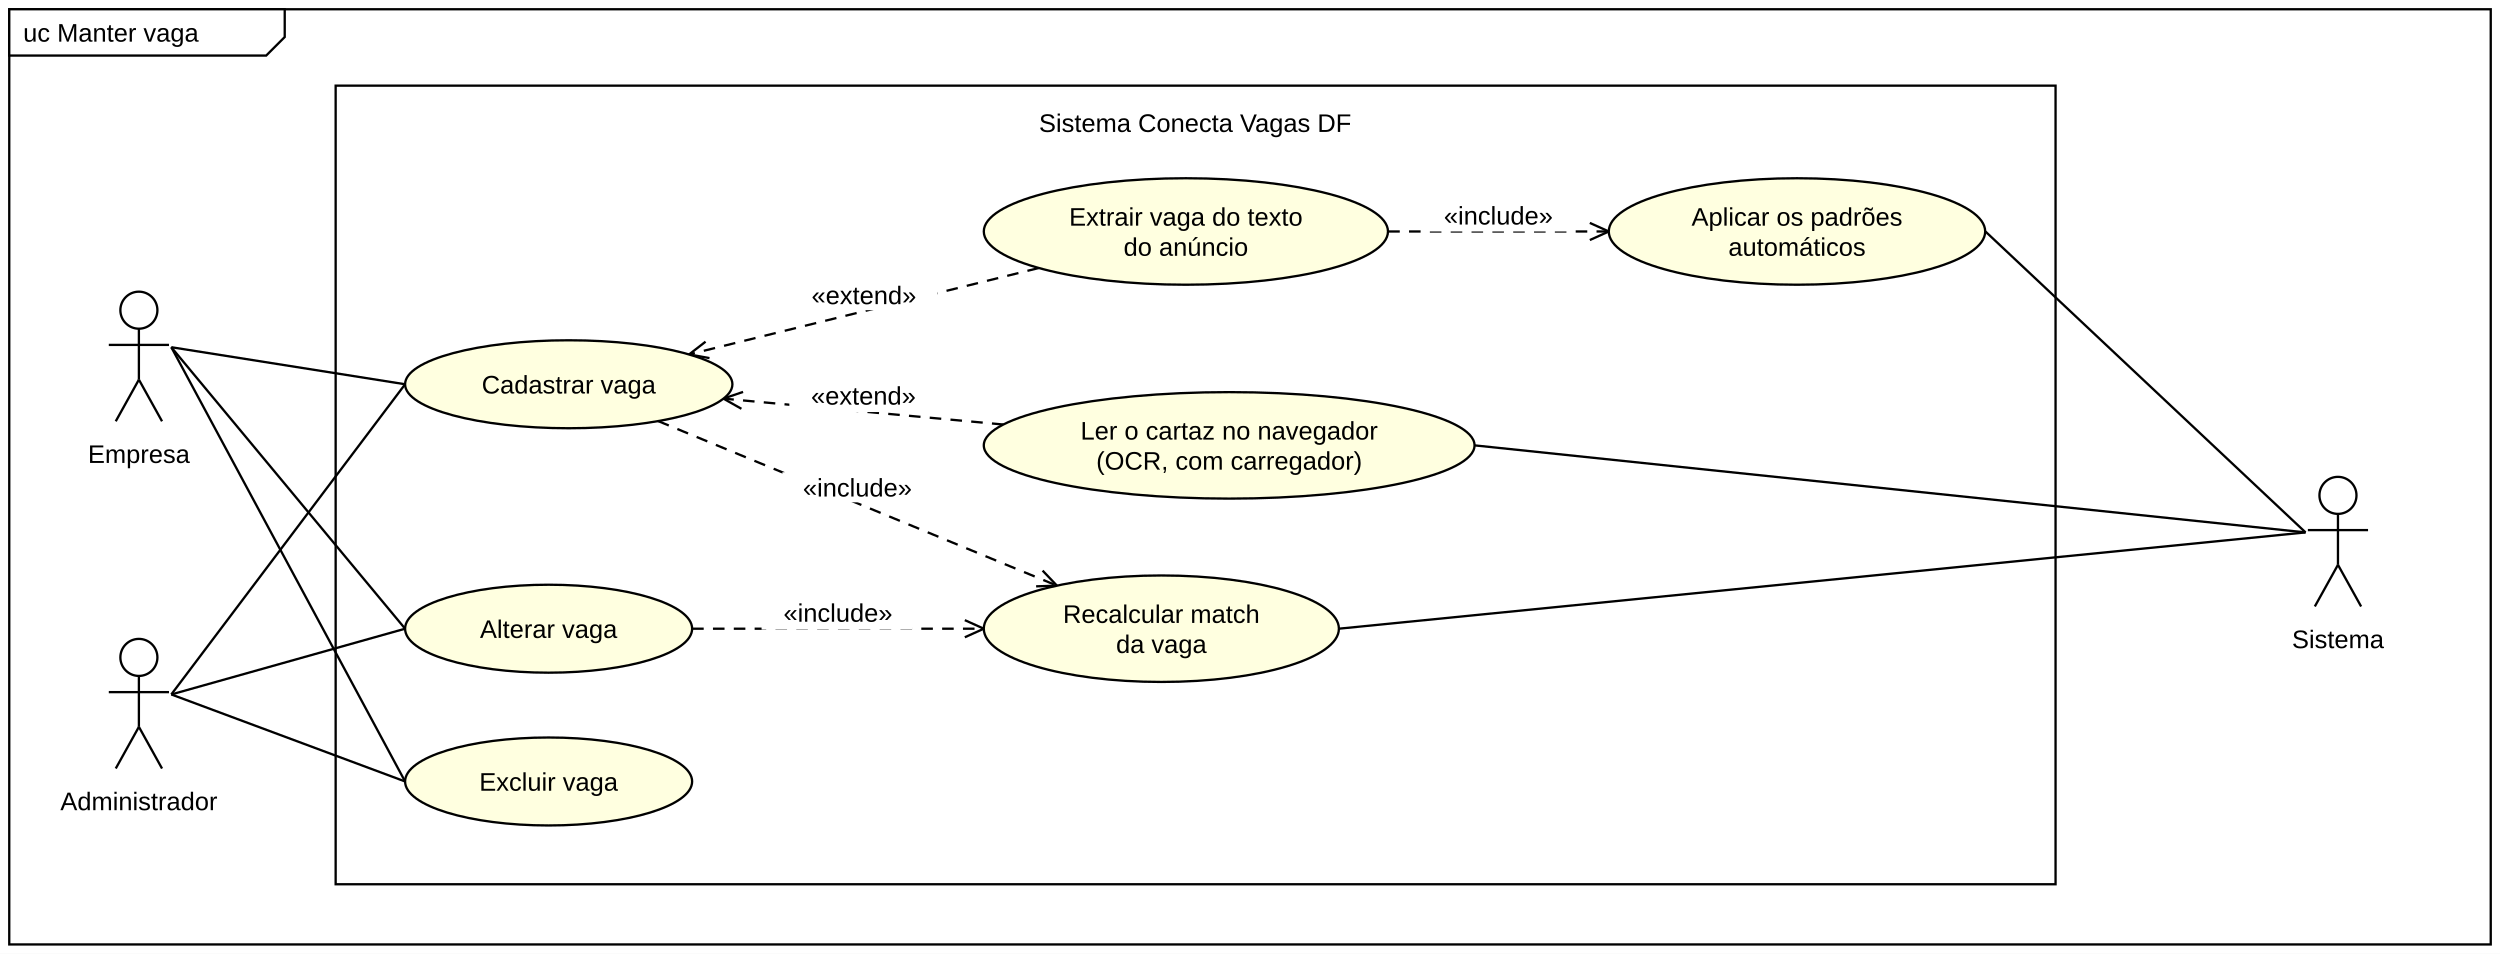
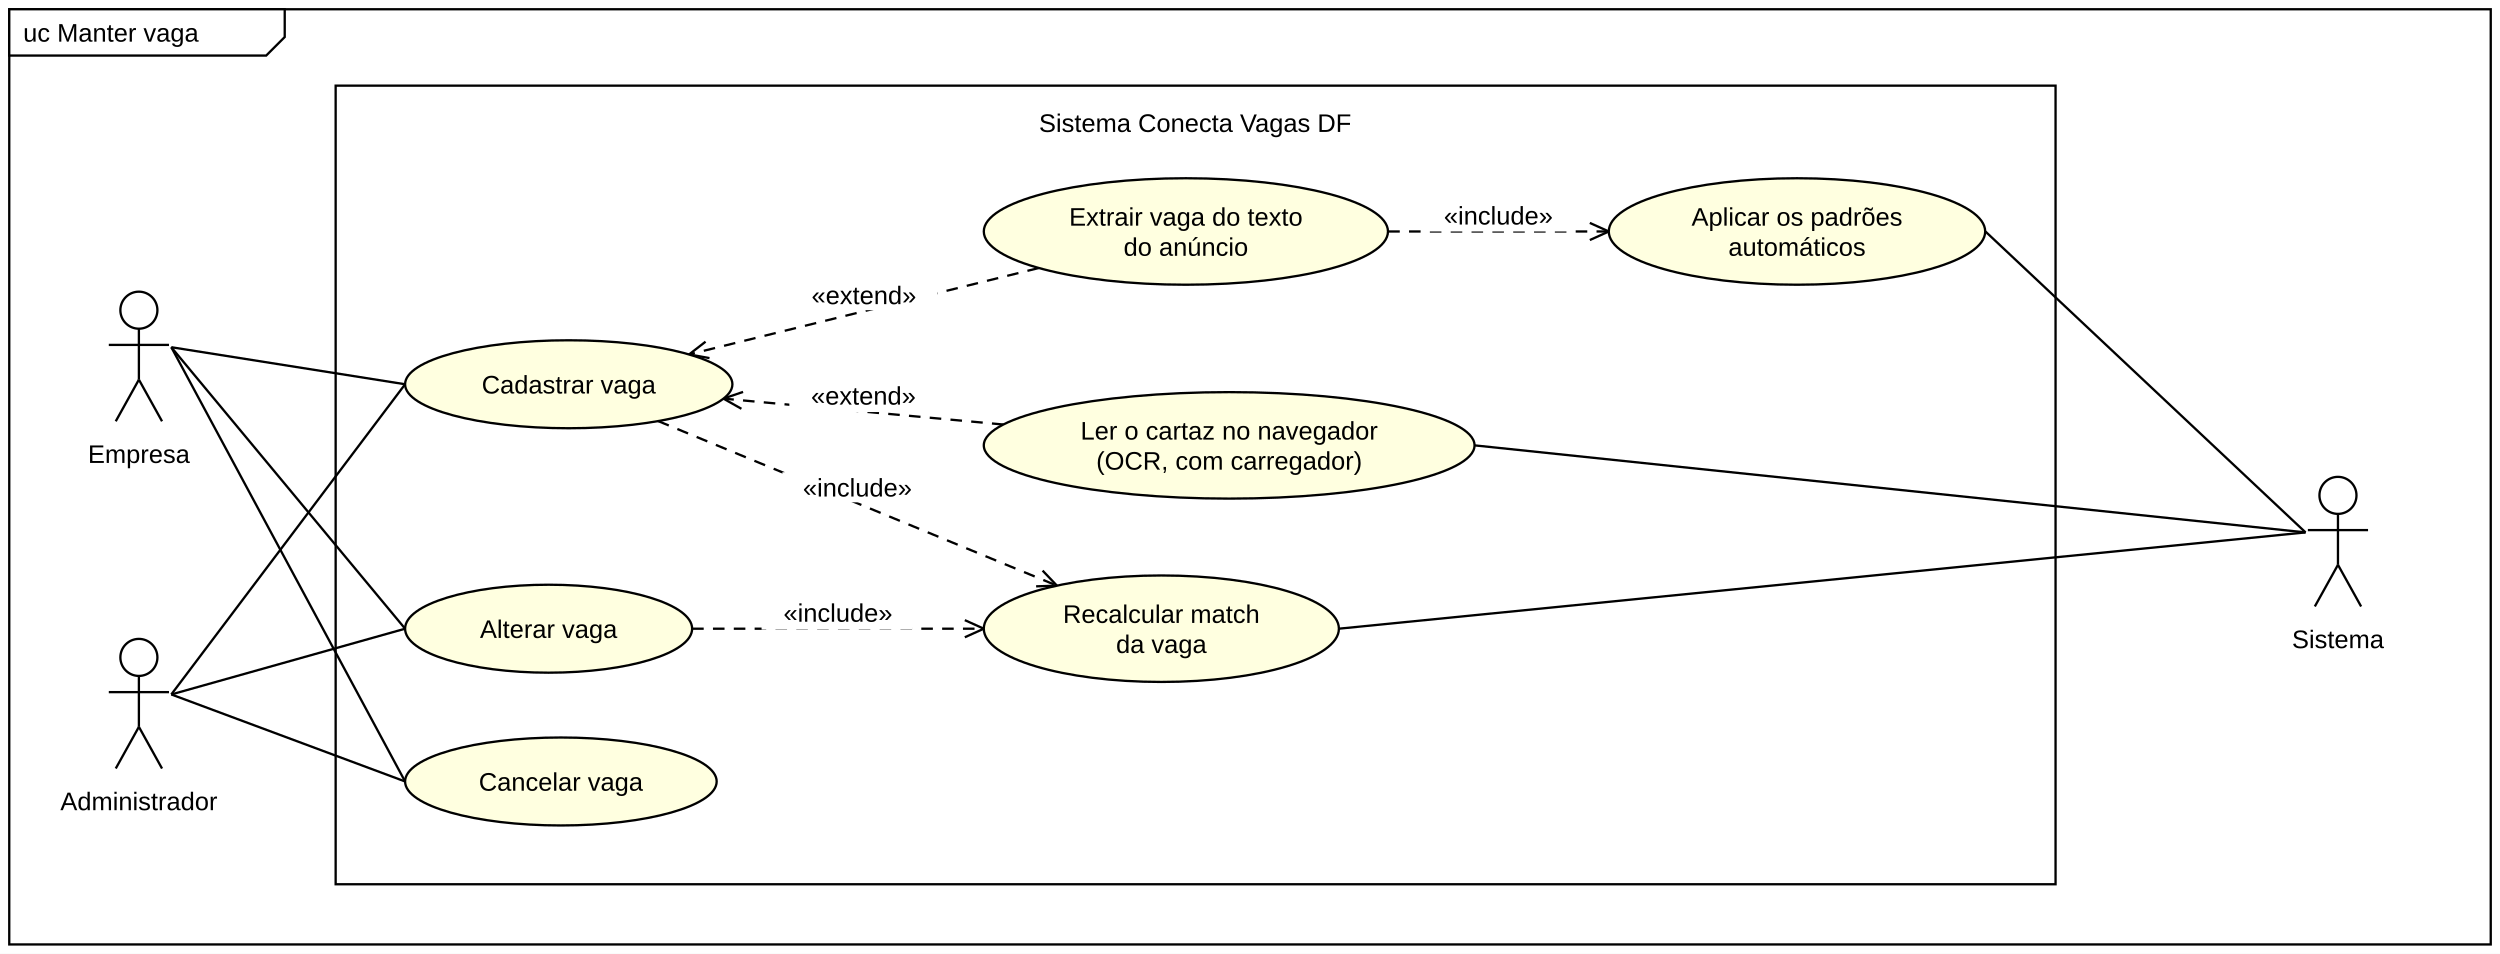
<svg xmlns="http://www.w3.org/2000/svg" width="1080" height="412" viewBox="0 0 1080 412">
  <rect x="0" y="0" width="1080" height="412" fill="#fff" />
  <rect x="4" y="4" width="1072" height="404" fill="none" stroke="#000" stroke-width="1" />
  <polygon points="4,4 123,4 123,16 115,24 4,24" fill="#fff" stroke="#000" stroke-width="1" />
  <text x="10" y="18" font-family="Arial, Helvetica, sans-serif" font-size="11" text-anchor="start">uc Manter vaga</text>
  <rect x="145" y="37" width="743" height="345" fill="#fff" stroke="#000" stroke-width="1" />
  <text x="516.3" y="57" font-family="Arial, Helvetica, sans-serif" font-size="11" text-anchor="middle">Sistema Conecta Vagas DF</text>
  <line x1="74" y1="150" x2="175" y2="166" stroke="#000" stroke-width="1" />
  <line x1="74" y1="150" x2="175" y2="271.6" stroke="#000" stroke-width="1" />
  <line x1="74" y1="150" x2="175" y2="337.6" stroke="#000" stroke-width="1" />
  <line x1="74" y1="300" x2="175" y2="166" stroke="#000" stroke-width="1" />
  <line x1="74" y1="300" x2="175" y2="271.6" stroke="#000" stroke-width="1" />
  <line x1="74" y1="300" x2="175" y2="337.6" stroke="#000" stroke-width="1" />
  <line x1="996" y1="230" x2="637" y2="192.4" stroke="#000" stroke-width="1" />
  <line x1="996" y1="230" x2="578.3" y2="271.6" stroke="#000" stroke-width="1" />
  <line x1="996" y1="230" x2="857.7" y2="100" stroke="#000" stroke-width="1" />
  <line x1="448.7" y1="115.8" x2="297.7" y2="153.1" stroke="#000" stroke-width="1" stroke-dasharray="5,4" />
  <polyline points="304.8,147.6 297.7,153.1 306.5,154.7" fill="none" stroke="#000" stroke-width="1" />
  <rect x="341" y="121" width="64" height="13" fill="#fff" />
  <text x="373.2" y="131.4" font-family="Arial, Helvetica, sans-serif" font-size="11" text-anchor="middle">«extend»</text>
  <line x1="433.5" y1="183.4" x2="312.5" y2="172.2" stroke="#000" stroke-width="1" stroke-dasharray="5,4" />
  <polyline points="321,169.3 312.5,172.2 320.3,176.6" fill="none" stroke="#000" stroke-width="1" />
  <rect x="341" y="165" width="64" height="13" fill="#fff" />
  <text x="373" y="174.8" font-family="Arial, Helvetica, sans-serif" font-size="11" text-anchor="middle">«extend»</text>
  <line x1="284.3" y1="181.9" x2="456.6" y2="253" stroke="#000" stroke-width="1" stroke-dasharray="5,4" />
  <polyline points="447.6,253.3 456.6,253 450.4,246.5" fill="none" stroke="#000" stroke-width="1" />
  <rect x="338" y="204" width="65" height="13" fill="#fff" />
  <text x="370.4" y="214.5" font-family="Arial, Helvetica, sans-serif" font-size="11" text-anchor="middle">«include»</text>
  <line x1="299" y1="271.6" x2="425" y2="271.6" stroke="#000" stroke-width="1" stroke-dasharray="5,4" />
  <polyline points="416.8,275.3 425,271.6 416.8,267.9" fill="none" stroke="#000" stroke-width="1" />
  <rect x="329" y="259" width="65" height="13" fill="#fff" />
  <text x="362" y="268.6" font-family="Arial, Helvetica, sans-serif" font-size="11" text-anchor="middle">«include»</text>
  <line x1="599.7" y1="100" x2="695" y2="100" stroke="#000" stroke-width="1" stroke-dasharray="5,4" />
  <polyline points="686.8,103.7 695,100 686.8,96.3" fill="none" stroke="#000" stroke-width="1" />
  <rect x="615" y="87" width="65" height="13" fill="#fff" />
  <text x="647.3" y="97" font-family="Arial, Helvetica, sans-serif" font-size="11" text-anchor="middle">«include»</text>
  <ellipse cx="245.7" cy="166" rx="70.7" ry="19" fill="#FFFFE0" stroke="#000" stroke-width="1" />
  <text x="245.7" y="170" font-family="Arial, Helvetica, sans-serif" font-size="11" text-anchor="middle">Cadastrar vaga</text>
  <ellipse cx="237" cy="271.6" rx="62" ry="19" fill="#FFFFE0" stroke="#000" stroke-width="1" />
  <text x="237" y="275.6" font-family="Arial, Helvetica, sans-serif" font-size="11" text-anchor="middle">Alterar vaga</text>
-   <ellipse cx="237" cy="337.6" rx="62" ry="19" fill="#FFFFE0" stroke="#000" stroke-width="1" />
-   <text x="237" y="341.6" font-family="Arial, Helvetica, sans-serif" font-size="11" text-anchor="middle">Excluir vaga</text>
+   <ellipse cx="242.3" cy="337.6" rx="67.3" ry="19" fill="#FFFFE0" stroke="#000" stroke-width="1" />
+   <text x="242.3" y="341.6" font-family="Arial, Helvetica, sans-serif" font-size="11" text-anchor="middle">Cancelar vaga</text>
  <ellipse cx="512.3" cy="100" rx="87.3" ry="23" fill="#FFFFE0" stroke="#000" stroke-width="1" />
  <text x="512.3" y="97.5" font-family="Arial, Helvetica, sans-serif" font-size="11" text-anchor="middle">Extrair vaga do texto</text>
  <text x="512.3" y="110.5" font-family="Arial, Helvetica, sans-serif" font-size="11" text-anchor="middle">do anúncio</text>
  <ellipse cx="531" cy="192.4" rx="106" ry="23" fill="#FFFFE0" stroke="#000" stroke-width="1" />
  <text x="531" y="189.9" font-family="Arial, Helvetica, sans-serif" font-size="11" text-anchor="middle">Ler o cartaz no navegador</text>
  <text x="531" y="202.9" font-family="Arial, Helvetica, sans-serif" font-size="11" text-anchor="middle">(OCR, com carregador)</text>
  <ellipse cx="501.7" cy="271.6" rx="76.7" ry="23" fill="#FFFFE0" stroke="#000" stroke-width="1" />
  <text x="501.7" y="269.1" font-family="Arial, Helvetica, sans-serif" font-size="11" text-anchor="middle">Recalcular match</text>
  <text x="501.7" y="282.1" font-family="Arial, Helvetica, sans-serif" font-size="11" text-anchor="middle">da vaga</text>
  <ellipse cx="776.3" cy="100" rx="81.3" ry="23" fill="#FFFFE0" stroke="#000" stroke-width="1" />
  <text x="776.3" y="97.5" font-family="Arial, Helvetica, sans-serif" font-size="11" text-anchor="middle">Aplicar os padrões</text>
  <text x="776.3" y="110.5" font-family="Arial, Helvetica, sans-serif" font-size="11" text-anchor="middle">automáticos</text>
  <g stroke="#000" stroke-width="1" fill="none">
    <circle cx="60" cy="134" r="8" fill="#fff" />
    <line x1="60" y1="142" x2="60" y2="164" />
    <line x1="47" y1="149" x2="73" y2="149" />
    <line x1="60" y1="164" x2="50" y2="182" />
    <line x1="60" y1="164" x2="70" y2="182" />
  </g>
  <text x="60" y="200" font-family="Arial, Helvetica, sans-serif" font-size="11" text-anchor="middle">Empresa</text>
  <g stroke="#000" stroke-width="1" fill="none">
    <circle cx="60" cy="284" r="8" fill="#fff" />
    <line x1="60" y1="292" x2="60" y2="314" />
    <line x1="47" y1="299" x2="73" y2="299" />
    <line x1="60" y1="314" x2="50" y2="332" />
    <line x1="60" y1="314" x2="70" y2="332" />
  </g>
  <text x="60" y="350" font-family="Arial, Helvetica, sans-serif" font-size="11" text-anchor="middle">Administrador</text>
  <g stroke="#000" stroke-width="1" fill="none">
    <circle cx="1010" cy="214" r="8" fill="#fff" />
    <line x1="1010" y1="222" x2="1010" y2="244" />
    <line x1="997" y1="229" x2="1023" y2="229" />
    <line x1="1010" y1="244" x2="1000" y2="262" />
    <line x1="1010" y1="244" x2="1020" y2="262" />
  </g>
  <text x="1010" y="280" font-family="Arial, Helvetica, sans-serif" font-size="11" text-anchor="middle">Sistema</text>
</svg>
